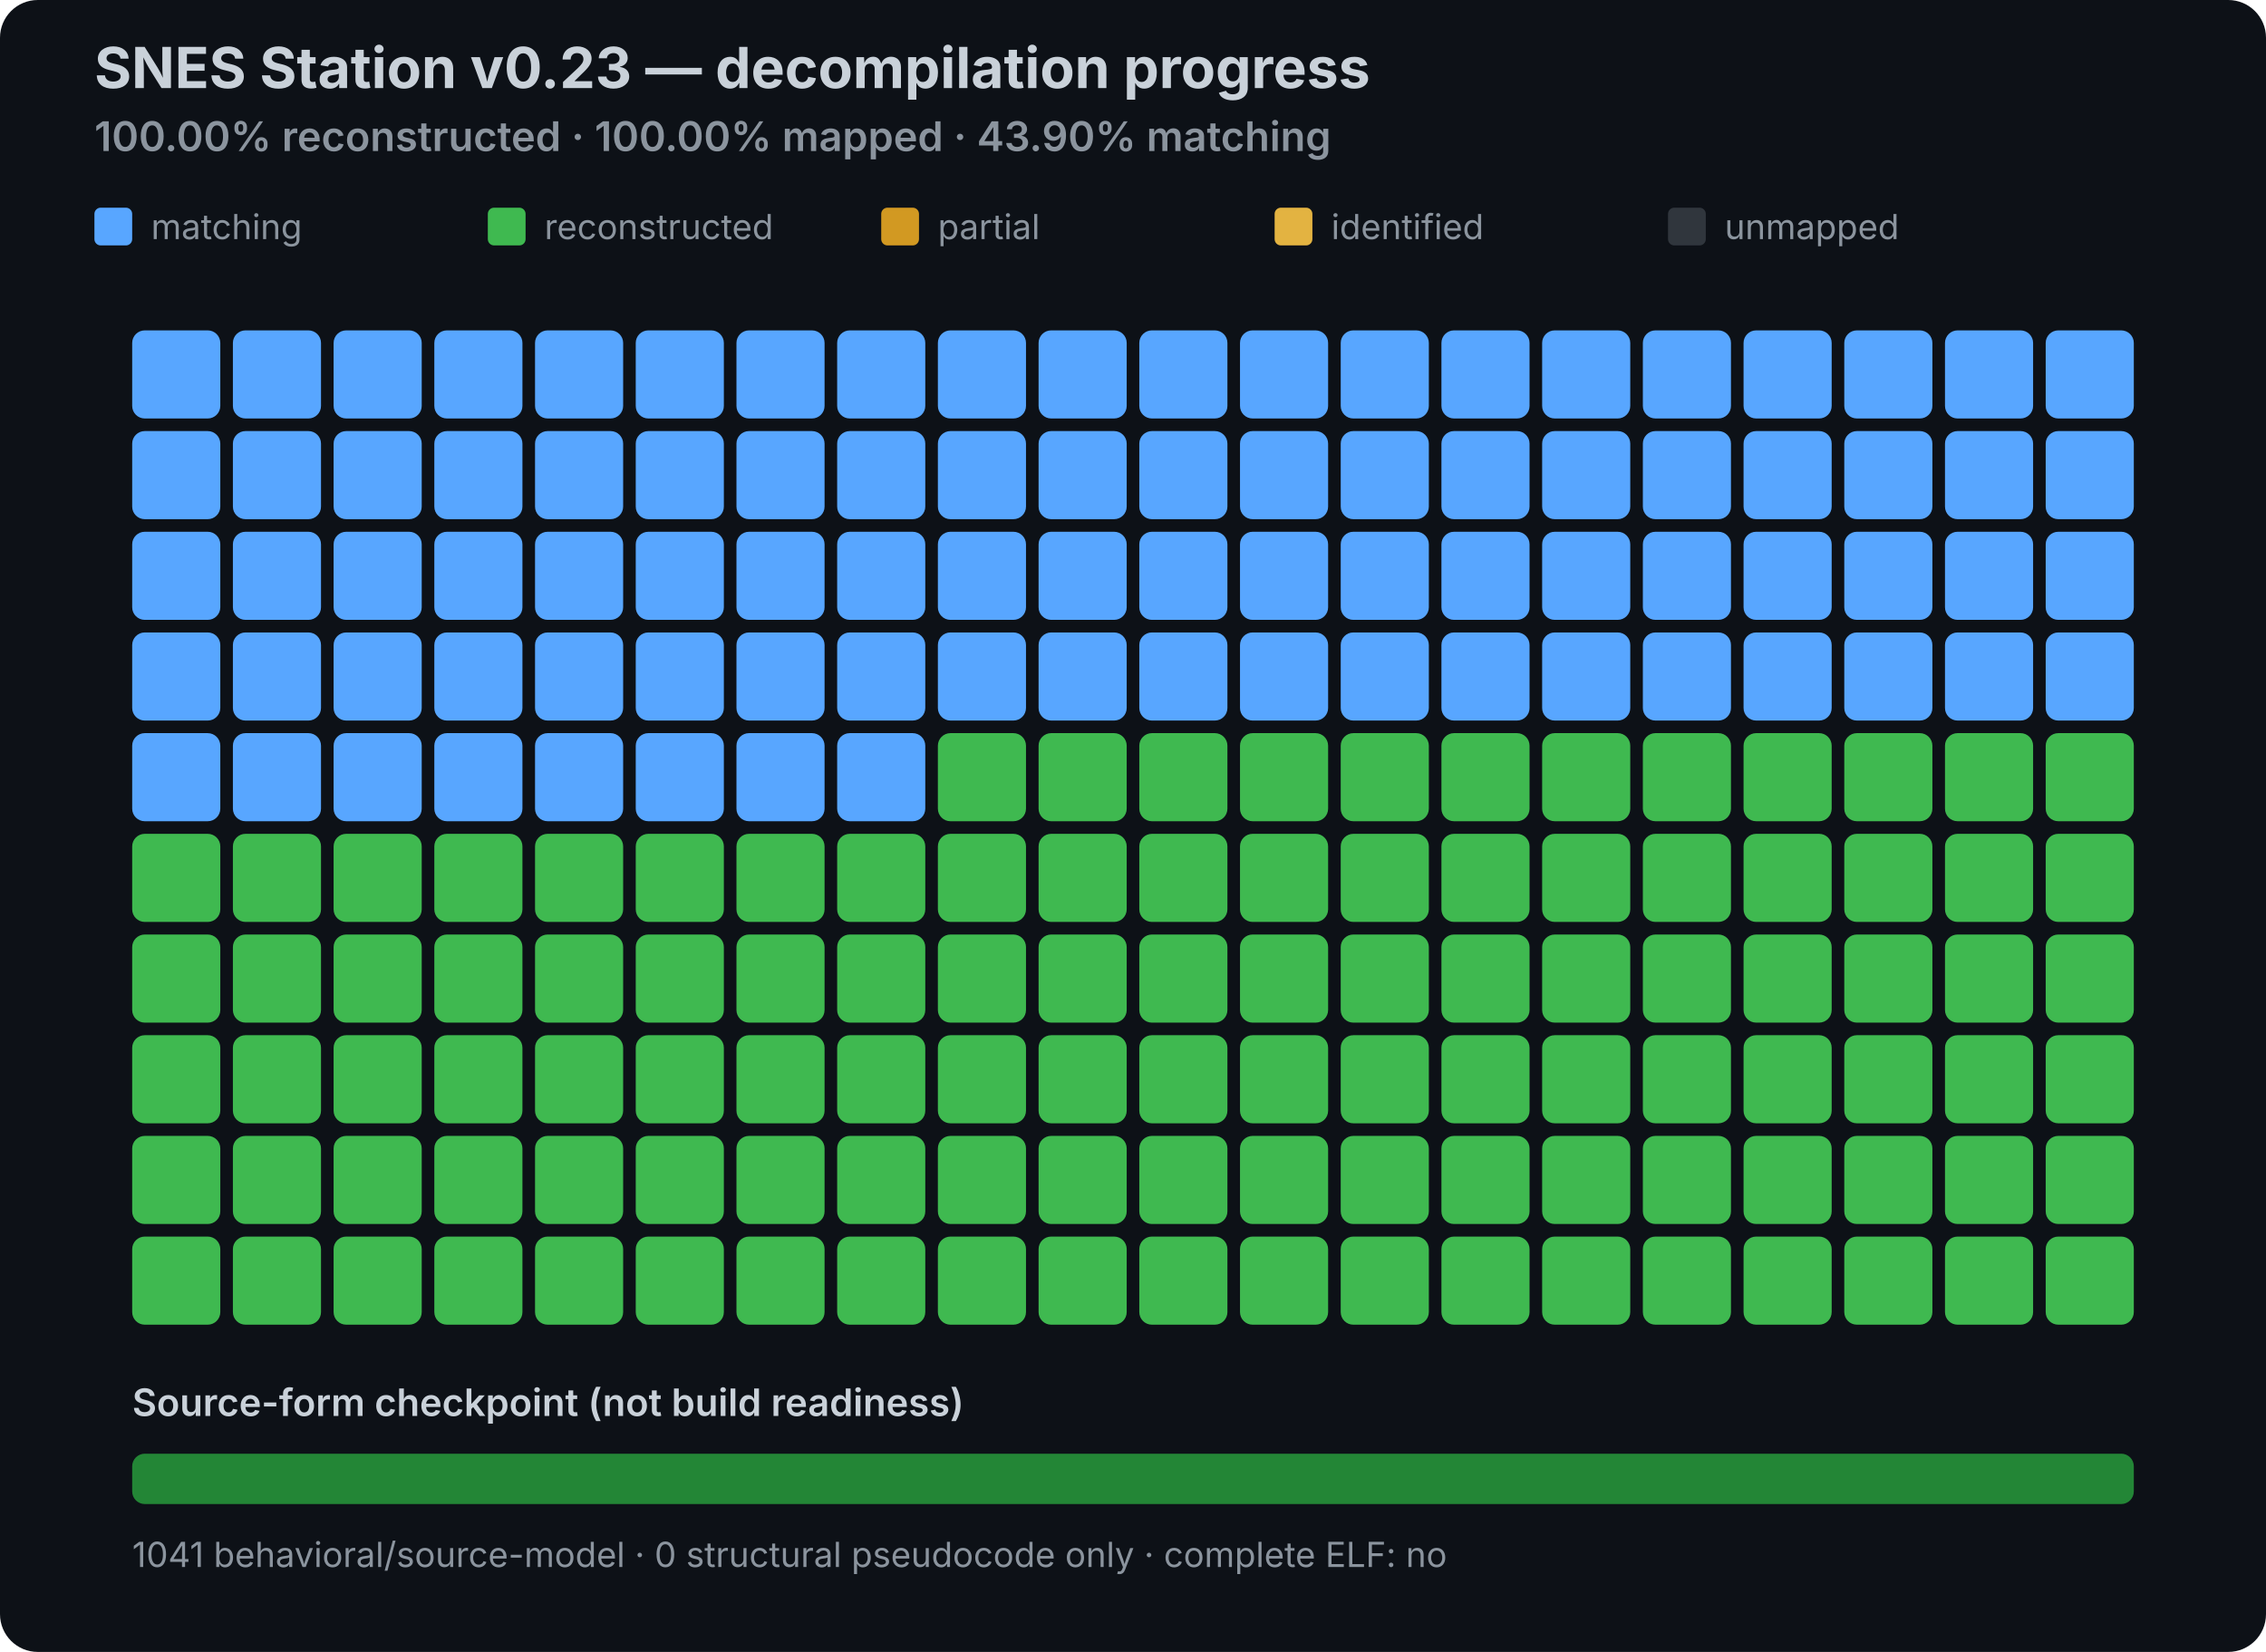
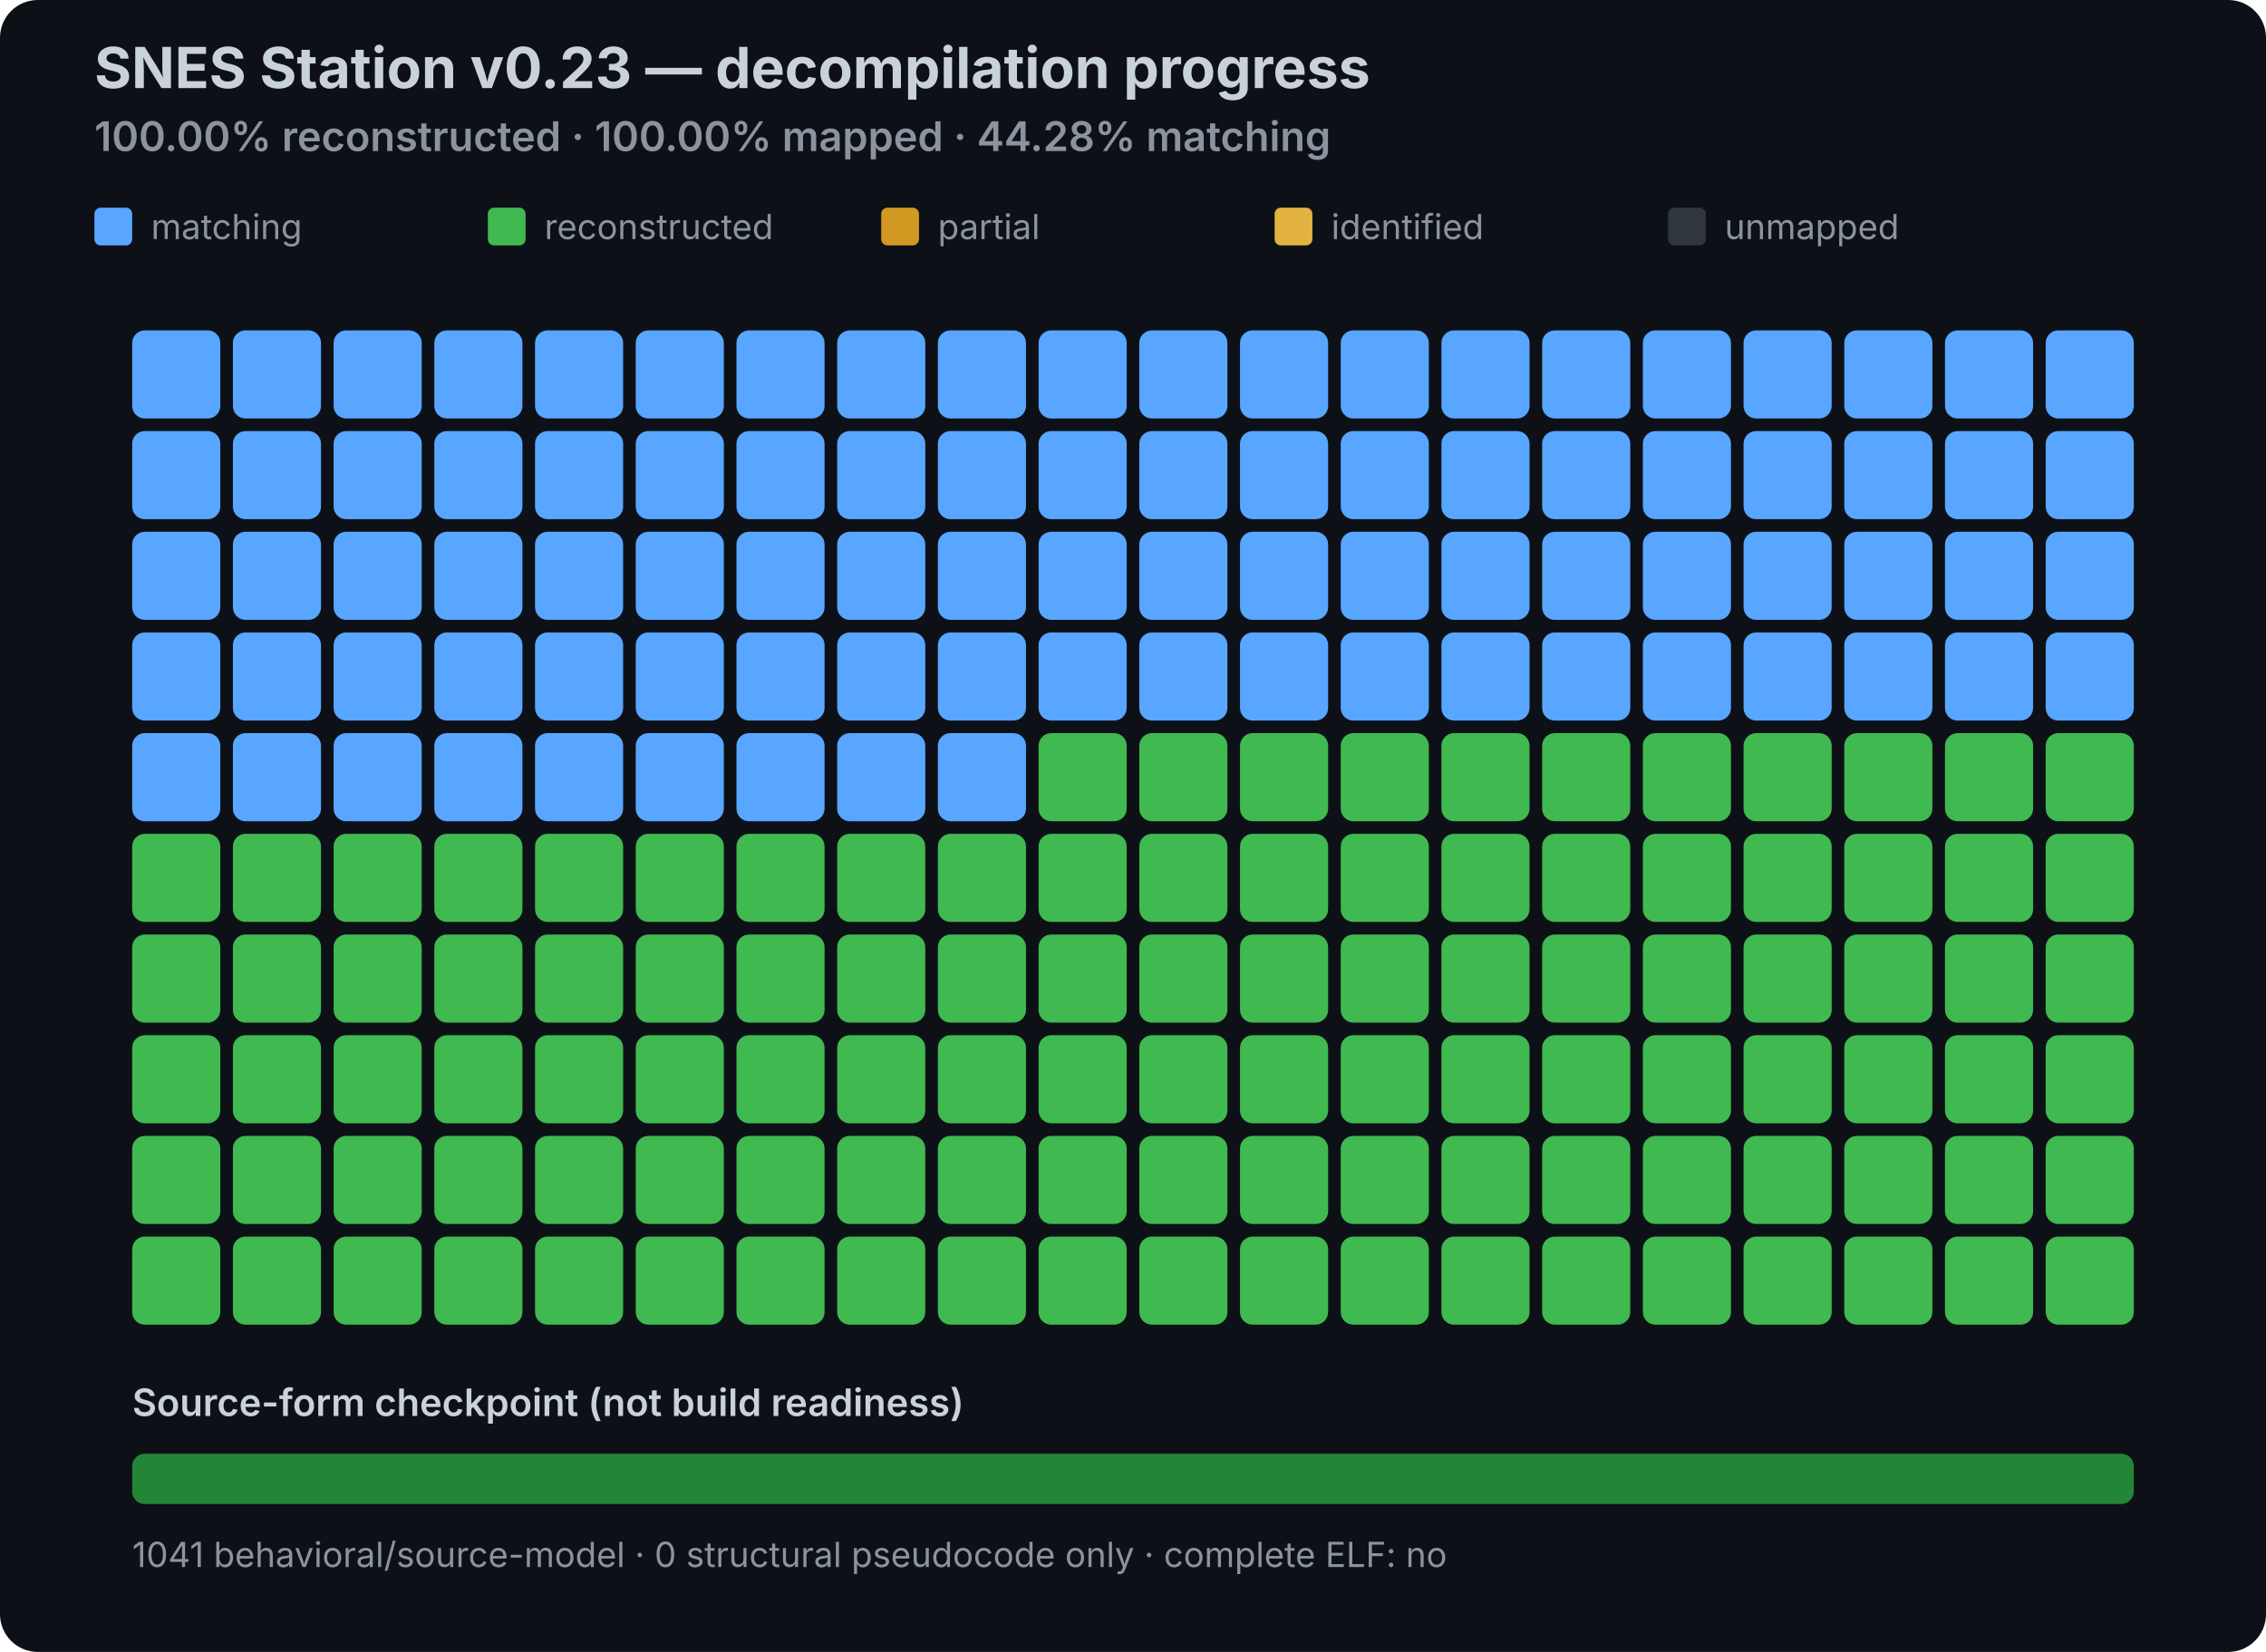
<svg xmlns="http://www.w3.org/2000/svg" width="720" height="525" viewBox="0 0 720 525" role="img" aria-labelledby="title desc">
  <style>
  .title { font: 700 18px -apple-system,BlinkMacSystemFont,"Segoe UI",sans-serif; fill: #c9d1d9; }
  .sub { font: 600 13px -apple-system,BlinkMacSystemFont,"Segoe UI",sans-serif; fill: #8b949e; }
  .legend { font: 11px -apple-system,BlinkMacSystemFont,"Segoe UI",sans-serif; fill: #8b949e; }
  .source { font: 600 12px -apple-system,BlinkMacSystemFont,"Segoe UI",sans-serif; fill: #c9d1d9; }
</style>
  <rect width="100%" height="100%" rx="12" fill="#0d1117" />
  <text x="30" y="28" class="title">SNES Station v0.23 — decompilation progress</text>
-   <text x="30" y="48" class="sub">100.00% reconstructed · 100.00% mapped · 43.90% matching</text>
+   <text x="30" y="48" class="sub">100.00% reconstructed · 100.00% mapped · 44.28% matching</text>
  <rect x="30" y="66" width="12" height="12" rx="2" fill="#58a6ff" />
  <text x="48" y="76" class="legend">matching</text>
  <rect x="155" y="66" width="12" height="12" rx="2" fill="#3fb950" />
  <text x="173" y="76" class="legend">reconstructed</text>
  <rect x="280" y="66" width="12" height="12" rx="2" fill="#d29922" />
  <text x="298" y="76" class="legend">partial</text>
  <rect x="405" y="66" width="12" height="12" rx="2" fill="#e3b341" />
  <text x="423" y="76" class="legend">identified</text>
  <rect x="530" y="66" width="12" height="12" rx="2" fill="#30363d" />
  <text x="548" y="76" class="legend">unmapped</text>
  <rect x="42" y="105" width="28" height="28" rx="4" fill="#58a6ff" data-status="MATCHING" />
  <rect x="74" y="105" width="28" height="28" rx="4" fill="#58a6ff" data-status="MATCHING" />
  <rect x="106" y="105" width="28" height="28" rx="4" fill="#58a6ff" data-status="MATCHING" />
  <rect x="138" y="105" width="28" height="28" rx="4" fill="#58a6ff" data-status="MATCHING" />
  <rect x="170" y="105" width="28" height="28" rx="4" fill="#58a6ff" data-status="MATCHING" />
  <rect x="202" y="105" width="28" height="28" rx="4" fill="#58a6ff" data-status="MATCHING" />
  <rect x="234" y="105" width="28" height="28" rx="4" fill="#58a6ff" data-status="MATCHING" />
  <rect x="266" y="105" width="28" height="28" rx="4" fill="#58a6ff" data-status="MATCHING" />
  <rect x="298" y="105" width="28" height="28" rx="4" fill="#58a6ff" data-status="MATCHING" />
  <rect x="330" y="105" width="28" height="28" rx="4" fill="#58a6ff" data-status="MATCHING" />
  <rect x="362" y="105" width="28" height="28" rx="4" fill="#58a6ff" data-status="MATCHING" />
  <rect x="394" y="105" width="28" height="28" rx="4" fill="#58a6ff" data-status="MATCHING" />
  <rect x="426" y="105" width="28" height="28" rx="4" fill="#58a6ff" data-status="MATCHING" />
  <rect x="458" y="105" width="28" height="28" rx="4" fill="#58a6ff" data-status="MATCHING" />
  <rect x="490" y="105" width="28" height="28" rx="4" fill="#58a6ff" data-status="MATCHING" />
  <rect x="522" y="105" width="28" height="28" rx="4" fill="#58a6ff" data-status="MATCHING" />
  <rect x="554" y="105" width="28" height="28" rx="4" fill="#58a6ff" data-status="MATCHING" />
  <rect x="586" y="105" width="28" height="28" rx="4" fill="#58a6ff" data-status="MATCHING" />
  <rect x="618" y="105" width="28" height="28" rx="4" fill="#58a6ff" data-status="MATCHING" />
  <rect x="650" y="105" width="28" height="28" rx="4" fill="#58a6ff" data-status="MATCHING" />
  <rect x="42" y="137" width="28" height="28" rx="4" fill="#58a6ff" data-status="MATCHING" />
  <rect x="74" y="137" width="28" height="28" rx="4" fill="#58a6ff" data-status="MATCHING" />
  <rect x="106" y="137" width="28" height="28" rx="4" fill="#58a6ff" data-status="MATCHING" />
  <rect x="138" y="137" width="28" height="28" rx="4" fill="#58a6ff" data-status="MATCHING" />
  <rect x="170" y="137" width="28" height="28" rx="4" fill="#58a6ff" data-status="MATCHING" />
  <rect x="202" y="137" width="28" height="28" rx="4" fill="#58a6ff" data-status="MATCHING" />
  <rect x="234" y="137" width="28" height="28" rx="4" fill="#58a6ff" data-status="MATCHING" />
  <rect x="266" y="137" width="28" height="28" rx="4" fill="#58a6ff" data-status="MATCHING" />
  <rect x="298" y="137" width="28" height="28" rx="4" fill="#58a6ff" data-status="MATCHING" />
  <rect x="330" y="137" width="28" height="28" rx="4" fill="#58a6ff" data-status="MATCHING" />
  <rect x="362" y="137" width="28" height="28" rx="4" fill="#58a6ff" data-status="MATCHING" />
  <rect x="394" y="137" width="28" height="28" rx="4" fill="#58a6ff" data-status="MATCHING" />
  <rect x="426" y="137" width="28" height="28" rx="4" fill="#58a6ff" data-status="MATCHING" />
  <rect x="458" y="137" width="28" height="28" rx="4" fill="#58a6ff" data-status="MATCHING" />
  <rect x="490" y="137" width="28" height="28" rx="4" fill="#58a6ff" data-status="MATCHING" />
  <rect x="522" y="137" width="28" height="28" rx="4" fill="#58a6ff" data-status="MATCHING" />
  <rect x="554" y="137" width="28" height="28" rx="4" fill="#58a6ff" data-status="MATCHING" />
  <rect x="586" y="137" width="28" height="28" rx="4" fill="#58a6ff" data-status="MATCHING" />
  <rect x="618" y="137" width="28" height="28" rx="4" fill="#58a6ff" data-status="MATCHING" />
  <rect x="650" y="137" width="28" height="28" rx="4" fill="#58a6ff" data-status="MATCHING" />
  <rect x="42" y="169" width="28" height="28" rx="4" fill="#58a6ff" data-status="MATCHING" />
  <rect x="74" y="169" width="28" height="28" rx="4" fill="#58a6ff" data-status="MATCHING" />
  <rect x="106" y="169" width="28" height="28" rx="4" fill="#58a6ff" data-status="MATCHING" />
  <rect x="138" y="169" width="28" height="28" rx="4" fill="#58a6ff" data-status="MATCHING" />
  <rect x="170" y="169" width="28" height="28" rx="4" fill="#58a6ff" data-status="MATCHING" />
  <rect x="202" y="169" width="28" height="28" rx="4" fill="#58a6ff" data-status="MATCHING" />
  <rect x="234" y="169" width="28" height="28" rx="4" fill="#58a6ff" data-status="MATCHING" />
  <rect x="266" y="169" width="28" height="28" rx="4" fill="#58a6ff" data-status="MATCHING" />
  <rect x="298" y="169" width="28" height="28" rx="4" fill="#58a6ff" data-status="MATCHING" />
  <rect x="330" y="169" width="28" height="28" rx="4" fill="#58a6ff" data-status="MATCHING" />
  <rect x="362" y="169" width="28" height="28" rx="4" fill="#58a6ff" data-status="MATCHING" />
  <rect x="394" y="169" width="28" height="28" rx="4" fill="#58a6ff" data-status="MATCHING" />
  <rect x="426" y="169" width="28" height="28" rx="4" fill="#58a6ff" data-status="MATCHING" />
  <rect x="458" y="169" width="28" height="28" rx="4" fill="#58a6ff" data-status="MATCHING" />
  <rect x="490" y="169" width="28" height="28" rx="4" fill="#58a6ff" data-status="MATCHING" />
  <rect x="522" y="169" width="28" height="28" rx="4" fill="#58a6ff" data-status="MATCHING" />
  <rect x="554" y="169" width="28" height="28" rx="4" fill="#58a6ff" data-status="MATCHING" />
  <rect x="586" y="169" width="28" height="28" rx="4" fill="#58a6ff" data-status="MATCHING" />
  <rect x="618" y="169" width="28" height="28" rx="4" fill="#58a6ff" data-status="MATCHING" />
  <rect x="650" y="169" width="28" height="28" rx="4" fill="#58a6ff" data-status="MATCHING" />
  <rect x="42" y="201" width="28" height="28" rx="4" fill="#58a6ff" data-status="MATCHING" />
  <rect x="74" y="201" width="28" height="28" rx="4" fill="#58a6ff" data-status="MATCHING" />
  <rect x="106" y="201" width="28" height="28" rx="4" fill="#58a6ff" data-status="MATCHING" />
  <rect x="138" y="201" width="28" height="28" rx="4" fill="#58a6ff" data-status="MATCHING" />
  <rect x="170" y="201" width="28" height="28" rx="4" fill="#58a6ff" data-status="MATCHING" />
  <rect x="202" y="201" width="28" height="28" rx="4" fill="#58a6ff" data-status="MATCHING" />
  <rect x="234" y="201" width="28" height="28" rx="4" fill="#58a6ff" data-status="MATCHING" />
  <rect x="266" y="201" width="28" height="28" rx="4" fill="#58a6ff" data-status="MATCHING" />
  <rect x="298" y="201" width="28" height="28" rx="4" fill="#58a6ff" data-status="MATCHING" />
  <rect x="330" y="201" width="28" height="28" rx="4" fill="#58a6ff" data-status="MATCHING" />
  <rect x="362" y="201" width="28" height="28" rx="4" fill="#58a6ff" data-status="MATCHING" />
  <rect x="394" y="201" width="28" height="28" rx="4" fill="#58a6ff" data-status="MATCHING" />
  <rect x="426" y="201" width="28" height="28" rx="4" fill="#58a6ff" data-status="MATCHING" />
  <rect x="458" y="201" width="28" height="28" rx="4" fill="#58a6ff" data-status="MATCHING" />
  <rect x="490" y="201" width="28" height="28" rx="4" fill="#58a6ff" data-status="MATCHING" />
  <rect x="522" y="201" width="28" height="28" rx="4" fill="#58a6ff" data-status="MATCHING" />
  <rect x="554" y="201" width="28" height="28" rx="4" fill="#58a6ff" data-status="MATCHING" />
  <rect x="586" y="201" width="28" height="28" rx="4" fill="#58a6ff" data-status="MATCHING" />
  <rect x="618" y="201" width="28" height="28" rx="4" fill="#58a6ff" data-status="MATCHING" />
  <rect x="650" y="201" width="28" height="28" rx="4" fill="#58a6ff" data-status="MATCHING" />
  <rect x="42" y="233" width="28" height="28" rx="4" fill="#58a6ff" data-status="MATCHING" />
  <rect x="74" y="233" width="28" height="28" rx="4" fill="#58a6ff" data-status="MATCHING" />
  <rect x="106" y="233" width="28" height="28" rx="4" fill="#58a6ff" data-status="MATCHING" />
  <rect x="138" y="233" width="28" height="28" rx="4" fill="#58a6ff" data-status="MATCHING" />
  <rect x="170" y="233" width="28" height="28" rx="4" fill="#58a6ff" data-status="MATCHING" />
  <rect x="202" y="233" width="28" height="28" rx="4" fill="#58a6ff" data-status="MATCHING" />
  <rect x="234" y="233" width="28" height="28" rx="4" fill="#58a6ff" data-status="MATCHING" />
  <rect x="266" y="233" width="28" height="28" rx="4" fill="#58a6ff" data-status="MATCHING" />
-   <rect x="298" y="233" width="28" height="28" rx="4" fill="#3fb950" data-status="RECONSTRUCTED" />
+   <rect x="298" y="233" width="28" height="28" rx="4" fill="#58a6ff" data-status="MATCHING" />
  <rect x="330" y="233" width="28" height="28" rx="4" fill="#3fb950" data-status="RECONSTRUCTED" />
  <rect x="362" y="233" width="28" height="28" rx="4" fill="#3fb950" data-status="RECONSTRUCTED" />
  <rect x="394" y="233" width="28" height="28" rx="4" fill="#3fb950" data-status="RECONSTRUCTED" />
  <rect x="426" y="233" width="28" height="28" rx="4" fill="#3fb950" data-status="RECONSTRUCTED" />
  <rect x="458" y="233" width="28" height="28" rx="4" fill="#3fb950" data-status="RECONSTRUCTED" />
  <rect x="490" y="233" width="28" height="28" rx="4" fill="#3fb950" data-status="RECONSTRUCTED" />
  <rect x="522" y="233" width="28" height="28" rx="4" fill="#3fb950" data-status="RECONSTRUCTED" />
  <rect x="554" y="233" width="28" height="28" rx="4" fill="#3fb950" data-status="RECONSTRUCTED" />
  <rect x="586" y="233" width="28" height="28" rx="4" fill="#3fb950" data-status="RECONSTRUCTED" />
  <rect x="618" y="233" width="28" height="28" rx="4" fill="#3fb950" data-status="RECONSTRUCTED" />
  <rect x="650" y="233" width="28" height="28" rx="4" fill="#3fb950" data-status="RECONSTRUCTED" />
  <rect x="42" y="265" width="28" height="28" rx="4" fill="#3fb950" data-status="RECONSTRUCTED" />
  <rect x="74" y="265" width="28" height="28" rx="4" fill="#3fb950" data-status="RECONSTRUCTED" />
  <rect x="106" y="265" width="28" height="28" rx="4" fill="#3fb950" data-status="RECONSTRUCTED" />
  <rect x="138" y="265" width="28" height="28" rx="4" fill="#3fb950" data-status="RECONSTRUCTED" />
  <rect x="170" y="265" width="28" height="28" rx="4" fill="#3fb950" data-status="RECONSTRUCTED" />
  <rect x="202" y="265" width="28" height="28" rx="4" fill="#3fb950" data-status="RECONSTRUCTED" />
  <rect x="234" y="265" width="28" height="28" rx="4" fill="#3fb950" data-status="RECONSTRUCTED" />
  <rect x="266" y="265" width="28" height="28" rx="4" fill="#3fb950" data-status="RECONSTRUCTED" />
  <rect x="298" y="265" width="28" height="28" rx="4" fill="#3fb950" data-status="RECONSTRUCTED" />
  <rect x="330" y="265" width="28" height="28" rx="4" fill="#3fb950" data-status="RECONSTRUCTED" />
  <rect x="362" y="265" width="28" height="28" rx="4" fill="#3fb950" data-status="RECONSTRUCTED" />
  <rect x="394" y="265" width="28" height="28" rx="4" fill="#3fb950" data-status="RECONSTRUCTED" />
  <rect x="426" y="265" width="28" height="28" rx="4" fill="#3fb950" data-status="RECONSTRUCTED" />
  <rect x="458" y="265" width="28" height="28" rx="4" fill="#3fb950" data-status="RECONSTRUCTED" />
  <rect x="490" y="265" width="28" height="28" rx="4" fill="#3fb950" data-status="RECONSTRUCTED" />
  <rect x="522" y="265" width="28" height="28" rx="4" fill="#3fb950" data-status="RECONSTRUCTED" />
  <rect x="554" y="265" width="28" height="28" rx="4" fill="#3fb950" data-status="RECONSTRUCTED" />
  <rect x="586" y="265" width="28" height="28" rx="4" fill="#3fb950" data-status="RECONSTRUCTED" />
  <rect x="618" y="265" width="28" height="28" rx="4" fill="#3fb950" data-status="RECONSTRUCTED" />
  <rect x="650" y="265" width="28" height="28" rx="4" fill="#3fb950" data-status="RECONSTRUCTED" />
  <rect x="42" y="297" width="28" height="28" rx="4" fill="#3fb950" data-status="RECONSTRUCTED" />
  <rect x="74" y="297" width="28" height="28" rx="4" fill="#3fb950" data-status="RECONSTRUCTED" />
  <rect x="106" y="297" width="28" height="28" rx="4" fill="#3fb950" data-status="RECONSTRUCTED" />
  <rect x="138" y="297" width="28" height="28" rx="4" fill="#3fb950" data-status="RECONSTRUCTED" />
  <rect x="170" y="297" width="28" height="28" rx="4" fill="#3fb950" data-status="RECONSTRUCTED" />
  <rect x="202" y="297" width="28" height="28" rx="4" fill="#3fb950" data-status="RECONSTRUCTED" />
  <rect x="234" y="297" width="28" height="28" rx="4" fill="#3fb950" data-status="RECONSTRUCTED" />
  <rect x="266" y="297" width="28" height="28" rx="4" fill="#3fb950" data-status="RECONSTRUCTED" />
  <rect x="298" y="297" width="28" height="28" rx="4" fill="#3fb950" data-status="RECONSTRUCTED" />
  <rect x="330" y="297" width="28" height="28" rx="4" fill="#3fb950" data-status="RECONSTRUCTED" />
  <rect x="362" y="297" width="28" height="28" rx="4" fill="#3fb950" data-status="RECONSTRUCTED" />
  <rect x="394" y="297" width="28" height="28" rx="4" fill="#3fb950" data-status="RECONSTRUCTED" />
  <rect x="426" y="297" width="28" height="28" rx="4" fill="#3fb950" data-status="RECONSTRUCTED" />
  <rect x="458" y="297" width="28" height="28" rx="4" fill="#3fb950" data-status="RECONSTRUCTED" />
  <rect x="490" y="297" width="28" height="28" rx="4" fill="#3fb950" data-status="RECONSTRUCTED" />
  <rect x="522" y="297" width="28" height="28" rx="4" fill="#3fb950" data-status="RECONSTRUCTED" />
  <rect x="554" y="297" width="28" height="28" rx="4" fill="#3fb950" data-status="RECONSTRUCTED" />
  <rect x="586" y="297" width="28" height="28" rx="4" fill="#3fb950" data-status="RECONSTRUCTED" />
  <rect x="618" y="297" width="28" height="28" rx="4" fill="#3fb950" data-status="RECONSTRUCTED" />
  <rect x="650" y="297" width="28" height="28" rx="4" fill="#3fb950" data-status="RECONSTRUCTED" />
  <rect x="42" y="329" width="28" height="28" rx="4" fill="#3fb950" data-status="RECONSTRUCTED" />
  <rect x="74" y="329" width="28" height="28" rx="4" fill="#3fb950" data-status="RECONSTRUCTED" />
  <rect x="106" y="329" width="28" height="28" rx="4" fill="#3fb950" data-status="RECONSTRUCTED" />
  <rect x="138" y="329" width="28" height="28" rx="4" fill="#3fb950" data-status="RECONSTRUCTED" />
  <rect x="170" y="329" width="28" height="28" rx="4" fill="#3fb950" data-status="RECONSTRUCTED" />
  <rect x="202" y="329" width="28" height="28" rx="4" fill="#3fb950" data-status="RECONSTRUCTED" />
  <rect x="234" y="329" width="28" height="28" rx="4" fill="#3fb950" data-status="RECONSTRUCTED" />
  <rect x="266" y="329" width="28" height="28" rx="4" fill="#3fb950" data-status="RECONSTRUCTED" />
  <rect x="298" y="329" width="28" height="28" rx="4" fill="#3fb950" data-status="RECONSTRUCTED" />
  <rect x="330" y="329" width="28" height="28" rx="4" fill="#3fb950" data-status="RECONSTRUCTED" />
  <rect x="362" y="329" width="28" height="28" rx="4" fill="#3fb950" data-status="RECONSTRUCTED" />
  <rect x="394" y="329" width="28" height="28" rx="4" fill="#3fb950" data-status="RECONSTRUCTED" />
  <rect x="426" y="329" width="28" height="28" rx="4" fill="#3fb950" data-status="RECONSTRUCTED" />
  <rect x="458" y="329" width="28" height="28" rx="4" fill="#3fb950" data-status="RECONSTRUCTED" />
  <rect x="490" y="329" width="28" height="28" rx="4" fill="#3fb950" data-status="RECONSTRUCTED" />
  <rect x="522" y="329" width="28" height="28" rx="4" fill="#3fb950" data-status="RECONSTRUCTED" />
  <rect x="554" y="329" width="28" height="28" rx="4" fill="#3fb950" data-status="RECONSTRUCTED" />
  <rect x="586" y="329" width="28" height="28" rx="4" fill="#3fb950" data-status="RECONSTRUCTED" />
  <rect x="618" y="329" width="28" height="28" rx="4" fill="#3fb950" data-status="RECONSTRUCTED" />
  <rect x="650" y="329" width="28" height="28" rx="4" fill="#3fb950" data-status="RECONSTRUCTED" />
  <rect x="42" y="361" width="28" height="28" rx="4" fill="#3fb950" data-status="RECONSTRUCTED" />
  <rect x="74" y="361" width="28" height="28" rx="4" fill="#3fb950" data-status="RECONSTRUCTED" />
  <rect x="106" y="361" width="28" height="28" rx="4" fill="#3fb950" data-status="RECONSTRUCTED" />
  <rect x="138" y="361" width="28" height="28" rx="4" fill="#3fb950" data-status="RECONSTRUCTED" />
  <rect x="170" y="361" width="28" height="28" rx="4" fill="#3fb950" data-status="RECONSTRUCTED" />
  <rect x="202" y="361" width="28" height="28" rx="4" fill="#3fb950" data-status="RECONSTRUCTED" />
  <rect x="234" y="361" width="28" height="28" rx="4" fill="#3fb950" data-status="RECONSTRUCTED" />
  <rect x="266" y="361" width="28" height="28" rx="4" fill="#3fb950" data-status="RECONSTRUCTED" />
  <rect x="298" y="361" width="28" height="28" rx="4" fill="#3fb950" data-status="RECONSTRUCTED" />
  <rect x="330" y="361" width="28" height="28" rx="4" fill="#3fb950" data-status="RECONSTRUCTED" />
  <rect x="362" y="361" width="28" height="28" rx="4" fill="#3fb950" data-status="RECONSTRUCTED" />
  <rect x="394" y="361" width="28" height="28" rx="4" fill="#3fb950" data-status="RECONSTRUCTED" />
  <rect x="426" y="361" width="28" height="28" rx="4" fill="#3fb950" data-status="RECONSTRUCTED" />
  <rect x="458" y="361" width="28" height="28" rx="4" fill="#3fb950" data-status="RECONSTRUCTED" />
  <rect x="490" y="361" width="28" height="28" rx="4" fill="#3fb950" data-status="RECONSTRUCTED" />
  <rect x="522" y="361" width="28" height="28" rx="4" fill="#3fb950" data-status="RECONSTRUCTED" />
  <rect x="554" y="361" width="28" height="28" rx="4" fill="#3fb950" data-status="RECONSTRUCTED" />
  <rect x="586" y="361" width="28" height="28" rx="4" fill="#3fb950" data-status="RECONSTRUCTED" />
  <rect x="618" y="361" width="28" height="28" rx="4" fill="#3fb950" data-status="RECONSTRUCTED" />
  <rect x="650" y="361" width="28" height="28" rx="4" fill="#3fb950" data-status="RECONSTRUCTED" />
  <rect x="42" y="393" width="28" height="28" rx="4" fill="#3fb950" data-status="RECONSTRUCTED" />
  <rect x="74" y="393" width="28" height="28" rx="4" fill="#3fb950" data-status="RECONSTRUCTED" />
  <rect x="106" y="393" width="28" height="28" rx="4" fill="#3fb950" data-status="RECONSTRUCTED" />
  <rect x="138" y="393" width="28" height="28" rx="4" fill="#3fb950" data-status="RECONSTRUCTED" />
  <rect x="170" y="393" width="28" height="28" rx="4" fill="#3fb950" data-status="RECONSTRUCTED" />
  <rect x="202" y="393" width="28" height="28" rx="4" fill="#3fb950" data-status="RECONSTRUCTED" />
  <rect x="234" y="393" width="28" height="28" rx="4" fill="#3fb950" data-status="RECONSTRUCTED" />
  <rect x="266" y="393" width="28" height="28" rx="4" fill="#3fb950" data-status="RECONSTRUCTED" />
  <rect x="298" y="393" width="28" height="28" rx="4" fill="#3fb950" data-status="RECONSTRUCTED" />
  <rect x="330" y="393" width="28" height="28" rx="4" fill="#3fb950" data-status="RECONSTRUCTED" />
  <rect x="362" y="393" width="28" height="28" rx="4" fill="#3fb950" data-status="RECONSTRUCTED" />
  <rect x="394" y="393" width="28" height="28" rx="4" fill="#3fb950" data-status="RECONSTRUCTED" />
  <rect x="426" y="393" width="28" height="28" rx="4" fill="#3fb950" data-status="RECONSTRUCTED" />
  <rect x="458" y="393" width="28" height="28" rx="4" fill="#3fb950" data-status="RECONSTRUCTED" />
  <rect x="490" y="393" width="28" height="28" rx="4" fill="#3fb950" data-status="RECONSTRUCTED" />
  <rect x="522" y="393" width="28" height="28" rx="4" fill="#3fb950" data-status="RECONSTRUCTED" />
  <rect x="554" y="393" width="28" height="28" rx="4" fill="#3fb950" data-status="RECONSTRUCTED" />
  <rect x="586" y="393" width="28" height="28" rx="4" fill="#3fb950" data-status="RECONSTRUCTED" />
  <rect x="618" y="393" width="28" height="28" rx="4" fill="#3fb950" data-status="RECONSTRUCTED" />
  <rect x="650" y="393" width="28" height="28" rx="4" fill="#3fb950" data-status="RECONSTRUCTED" />
  <text x="42" y="450" class="source">Source-form checkpoint (not build readiness)</text>
  <rect x="42" y="462" width="636" height="16" rx="4" fill="#238636" />
  <rect x="678" y="462" width="0" height="16" rx="4" fill="#d29922" />
  <text x="42" y="498" class="legend">1041 behavioral/source-model · 0 structural pseudocode only · complete ELF: no</text>
</svg>
